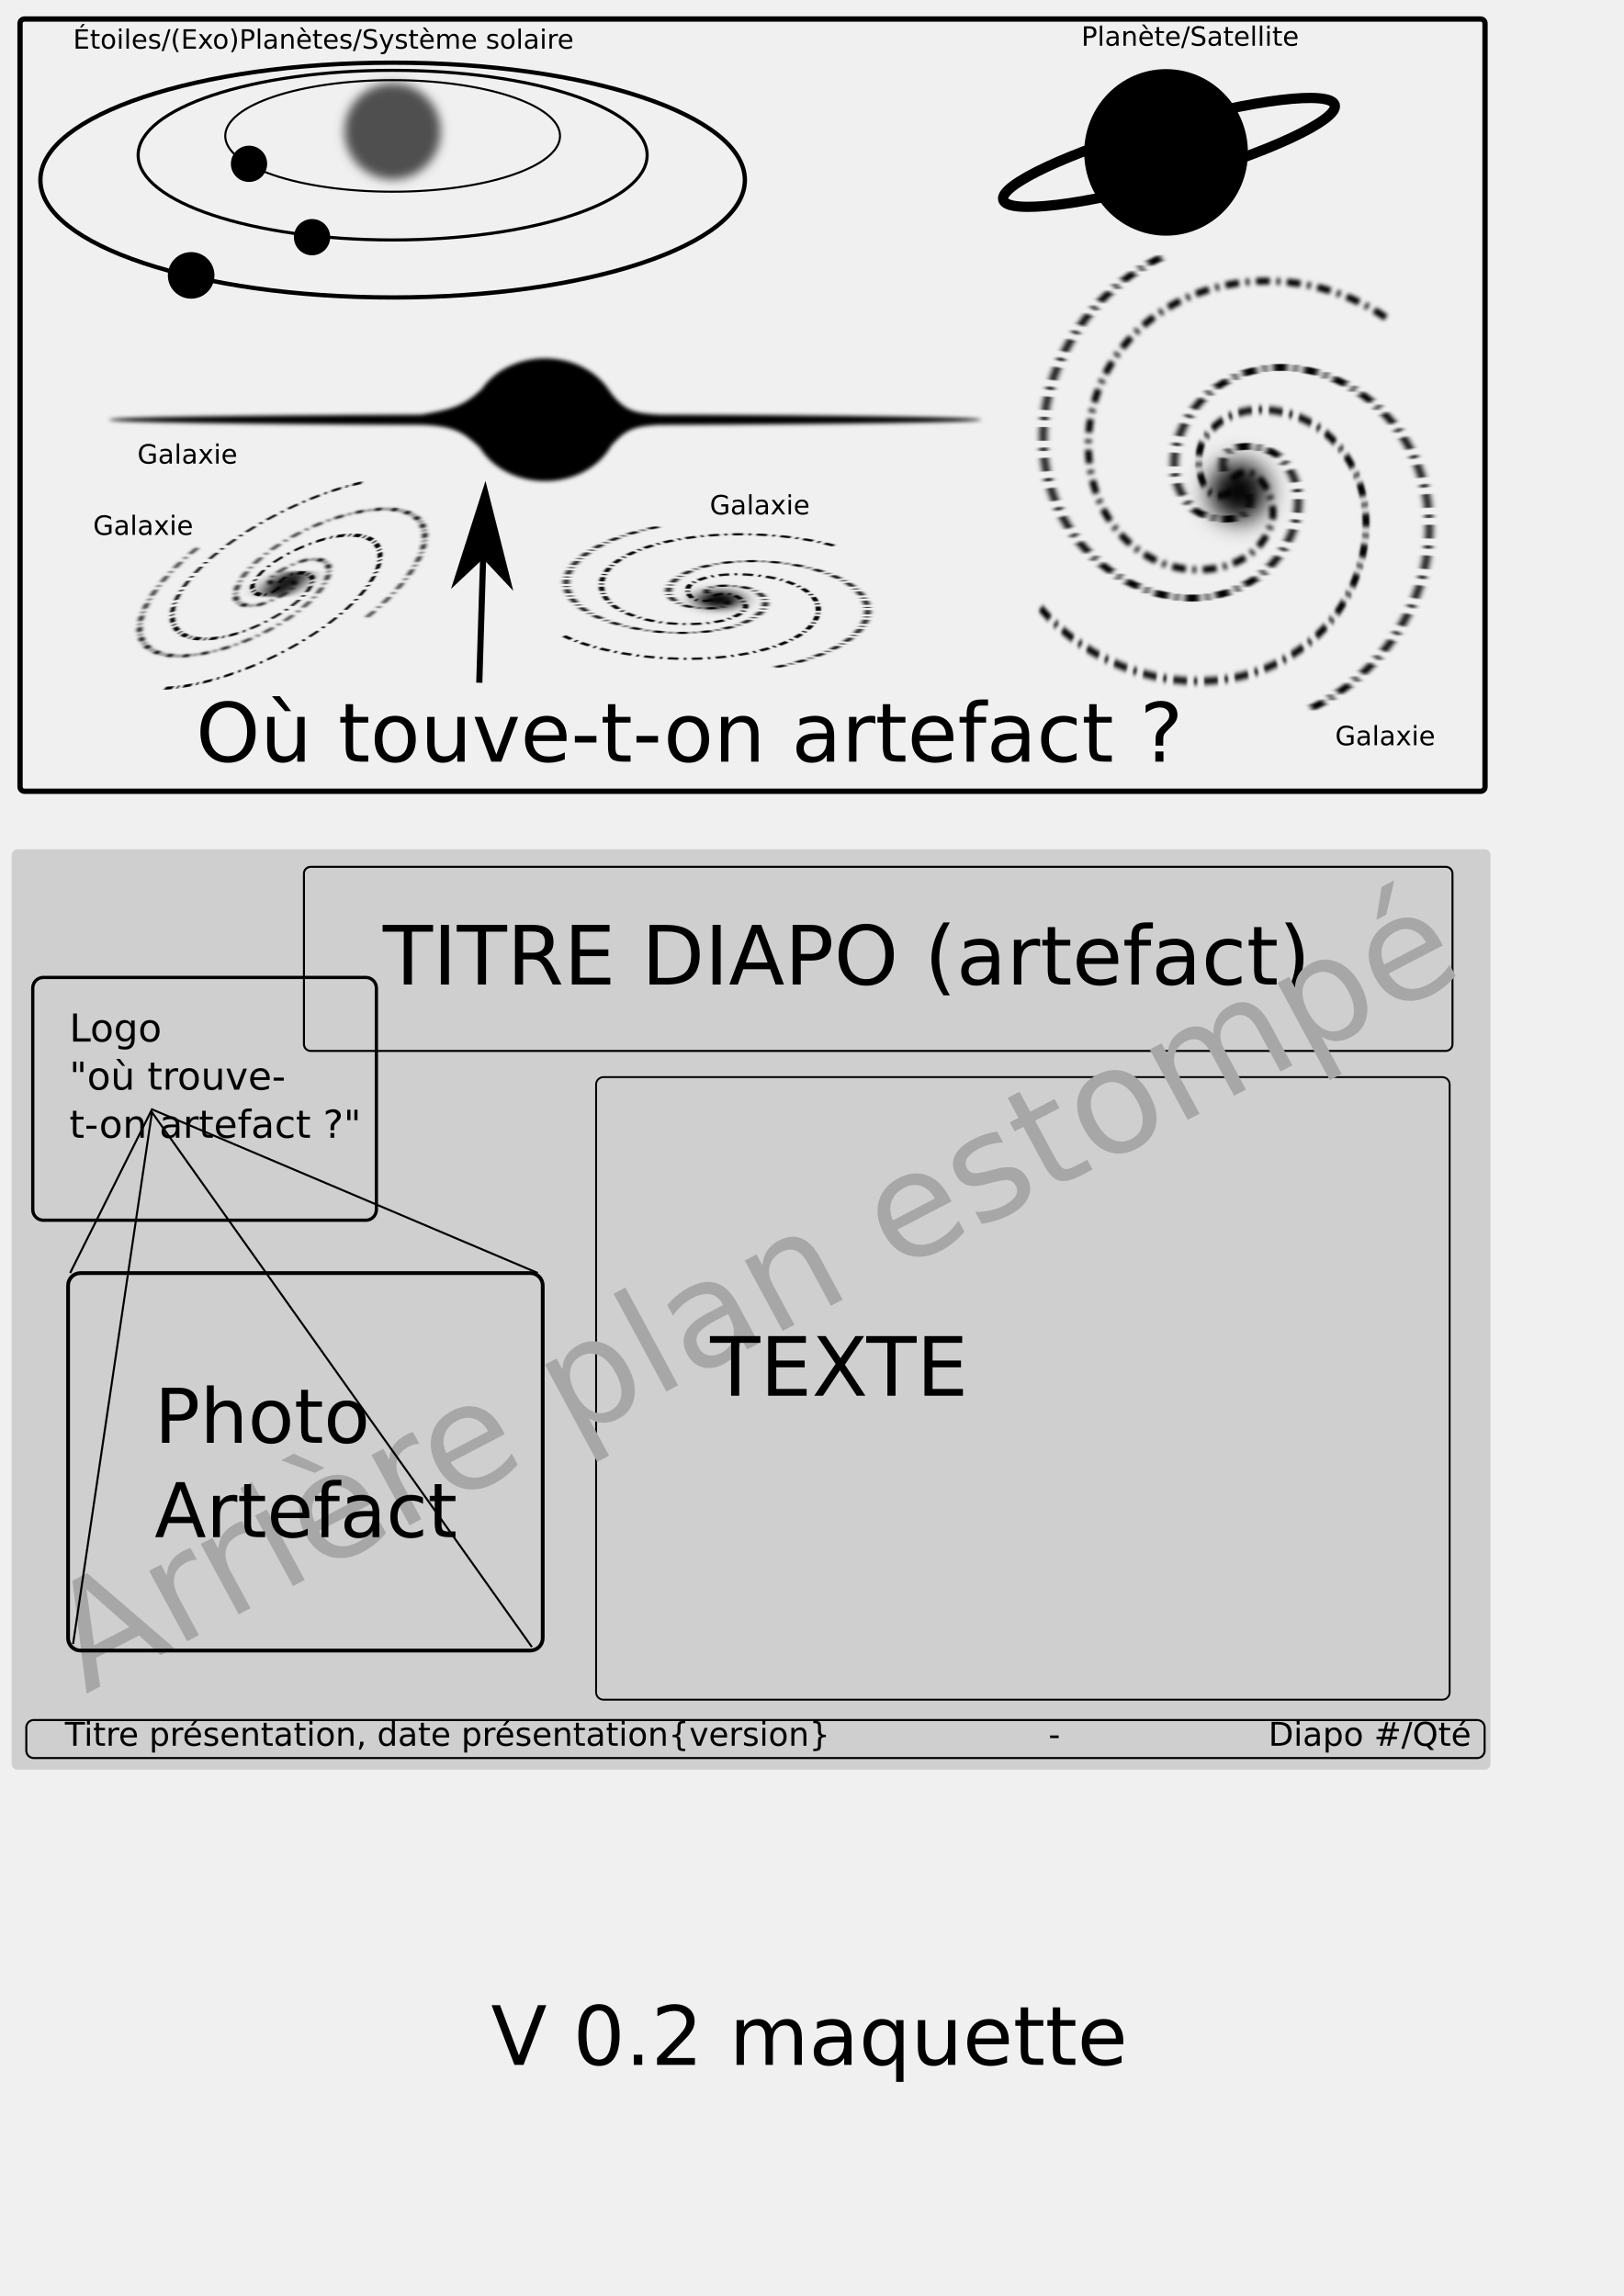
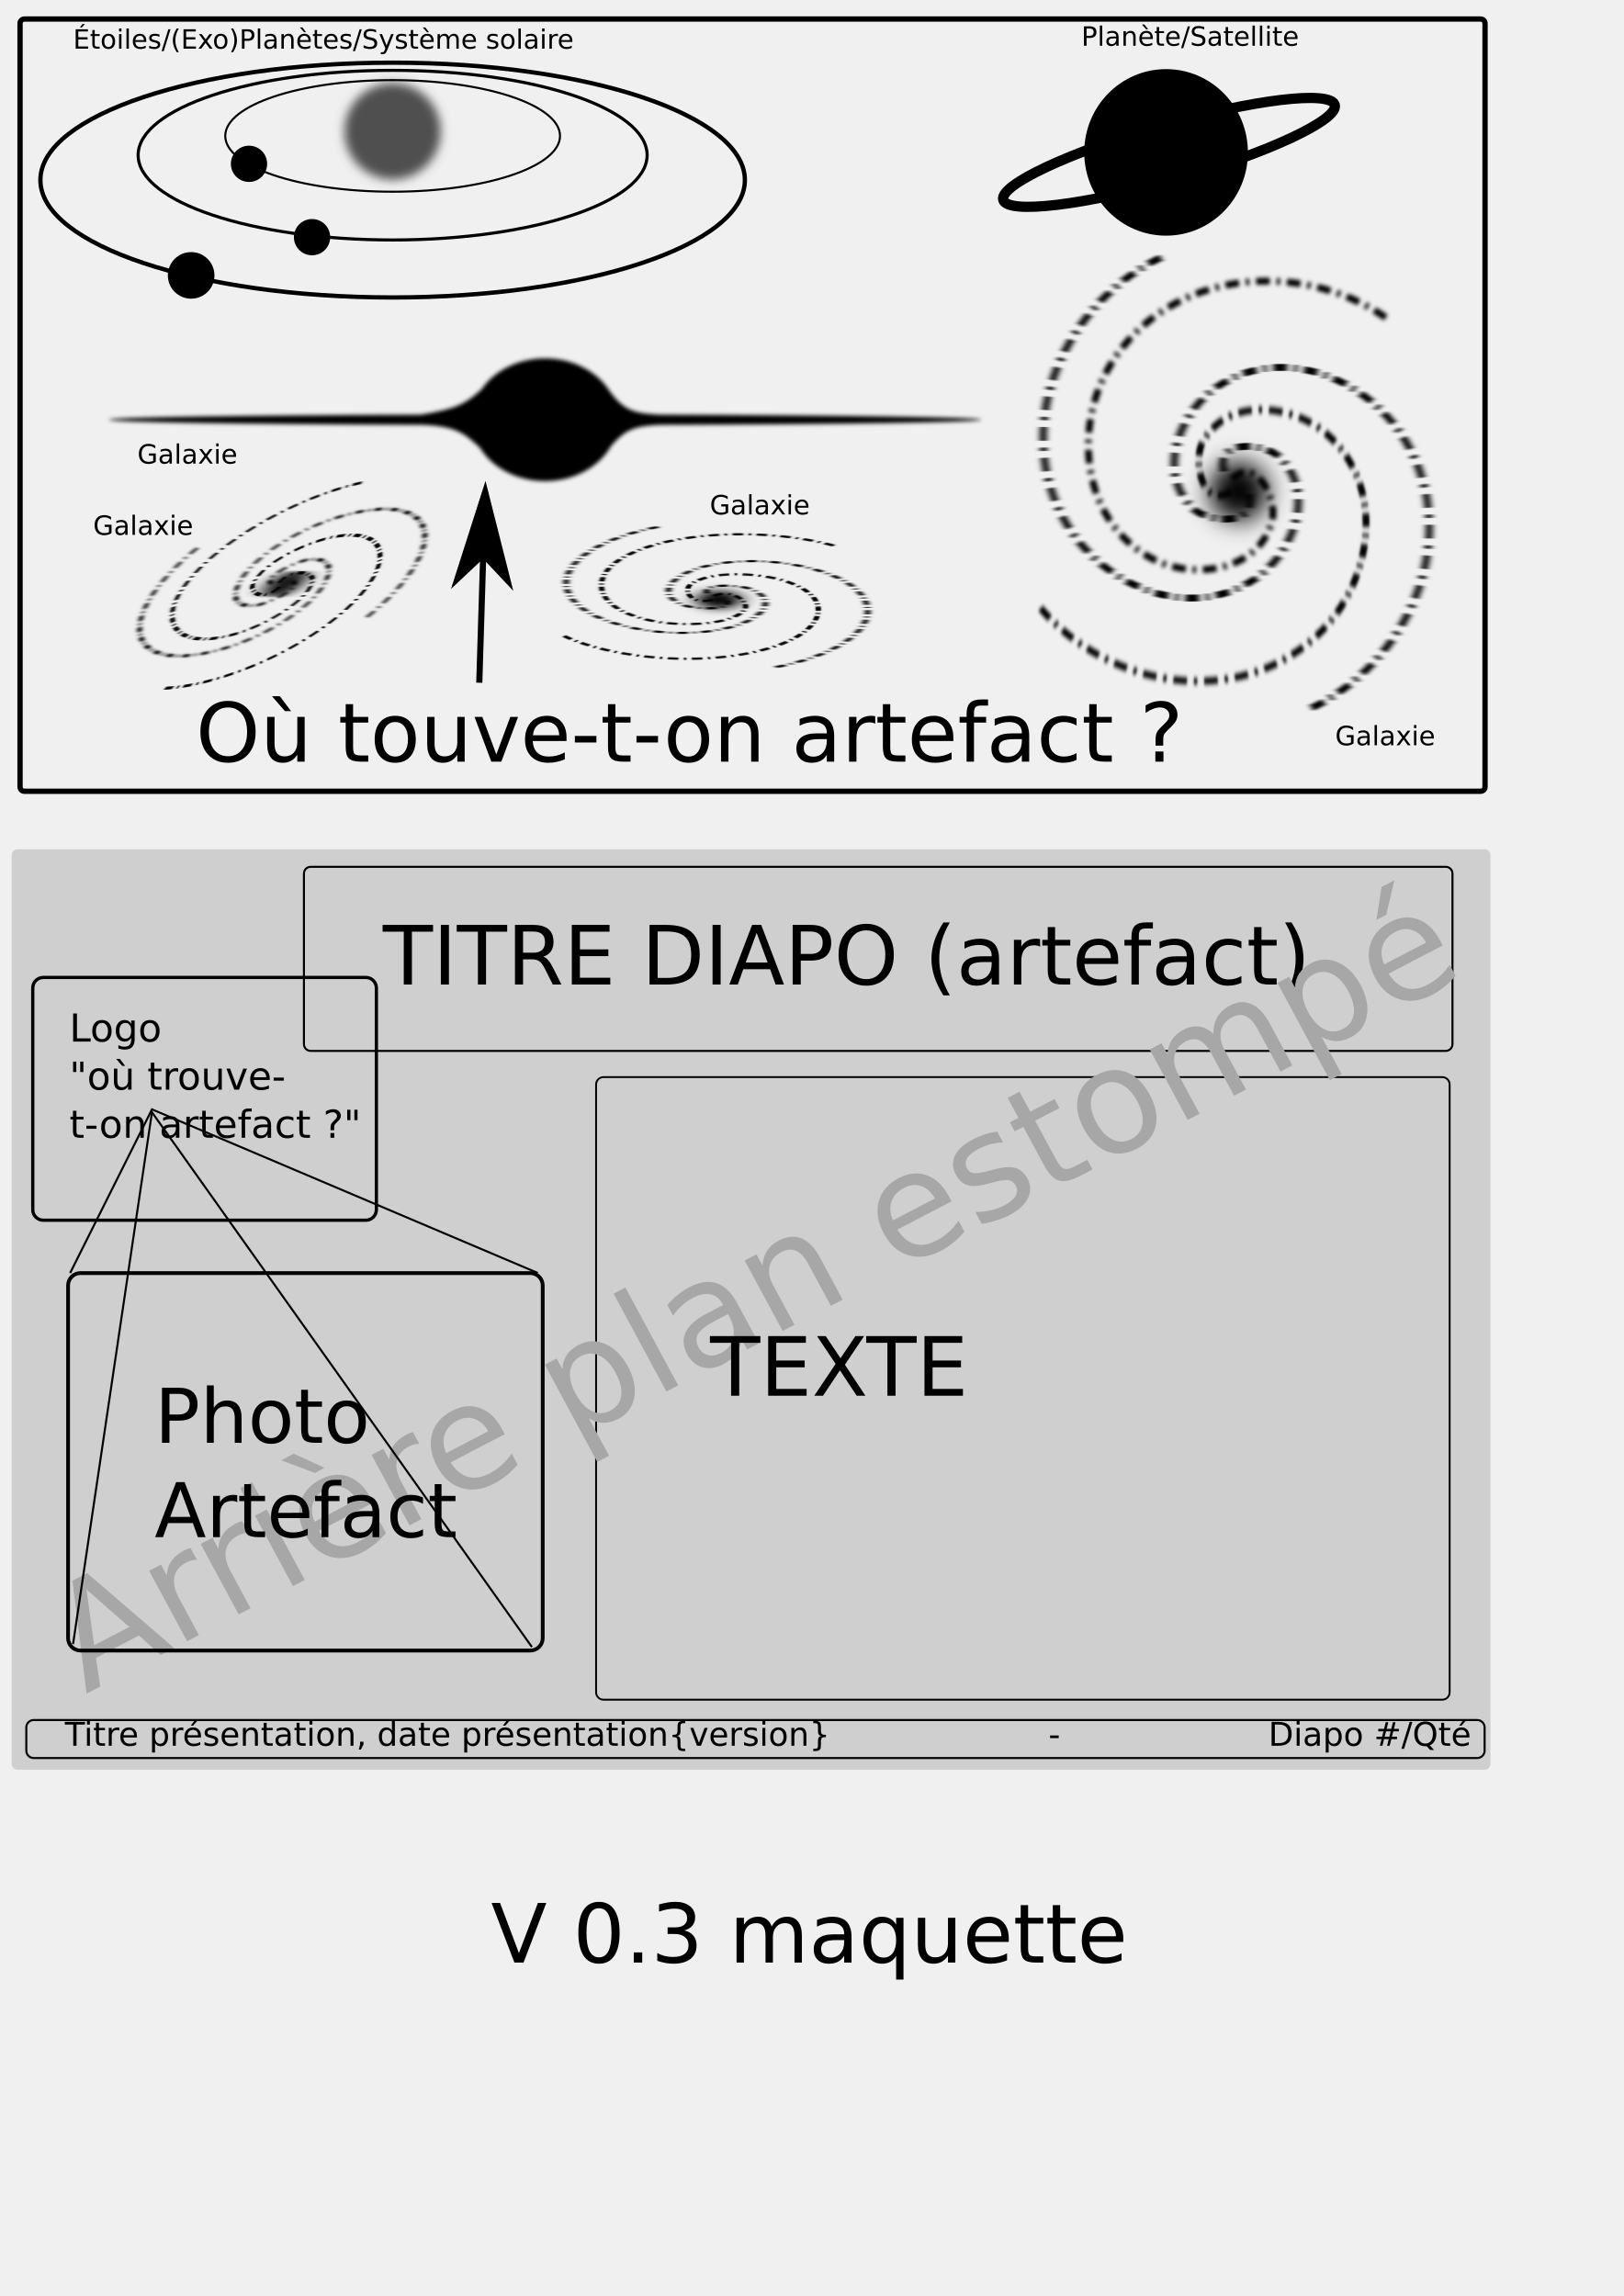
<svg xmlns="http://www.w3.org/2000/svg" width="210mm" height="297mm" id="svg2" version="1.1">
  <defs id="defs4">
    <marker orient="auto" refY="0.0" refX="0.0" id="Arrow1Lend" style="overflow:visible;">
      <path id="path3914" d="M 0.0,0.0 L 5.0,-5.0 L -12.5,0.0 L 5.0,5.0 L 0.0,0.0 z " style="fill-rule:evenodd;stroke:#000000;stroke-width:1.0pt;marker-start:none;" transform="scale(0.8) rotate(180) translate(12.5,0)" />
    </marker>
    <linearGradient id="linearGradient3781">
      <stop style="stop-color:#000000;stop-opacity:1;" offset="0" id="stop3783" />
      <stop style="stop-color:#000000;stop-opacity:0;" offset="1" id="stop3785" />
    </linearGradient>
    <filter id="filter3697" x="-0.117" width="1.235" y="-0.117" height="1.235">
      <feGaussianBlur stdDeviation="0.769" id="feGaussianBlur3699" />
    </filter>
    <filter id="filter4378">
      <feGaussianBlur stdDeviation="0.906" id="feGaussianBlur4380" />
    </filter>
    <filter color-interpolation-filters="sRGB" id="filter4630-6" x="-0.503" width="2.007" y="-0.503" height="2.007">
      <feGaussianBlur stdDeviation="7.193" id="feGaussianBlur4632-2" />
    </filter>
    <filter color-interpolation-filters="sRGB" id="filter4550-7">
      <feGaussianBlur stdDeviation="1.226" id="feGaussianBlur4552-2" />
    </filter>
    <filter color-interpolation-filters="sRGB" id="filter4554-2">
      <feGaussianBlur stdDeviation="1.226" id="feGaussianBlur4556-1" />
    </filter>
    <filter color-interpolation-filters="sRGB" id="filter4558-4">
      <feGaussianBlur stdDeviation="1.226" id="feGaussianBlur4560-8" />
    </filter>
    <filter color-interpolation-filters="sRGB" id="filter4562-5">
      <feGaussianBlur stdDeviation="1.226" id="feGaussianBlur4564-3" />
    </filter>
    <filter color-interpolation-filters="sRGB" id="filter4562-5-4">
      <feGaussianBlur stdDeviation="1.226" id="feGaussianBlur4564-3-1" />
    </filter>
    <filter color-interpolation-filters="sRGB" id="filter4558-4-4">
      <feGaussianBlur stdDeviation="1.226" id="feGaussianBlur4560-8-9" />
    </filter>
    <filter color-interpolation-filters="sRGB" id="filter4554-2-6">
      <feGaussianBlur stdDeviation="1.226" id="feGaussianBlur4556-1-6" />
    </filter>
    <filter color-interpolation-filters="sRGB" id="filter4550-7-5">
      <feGaussianBlur stdDeviation="1.226" id="feGaussianBlur4552-2-9" />
    </filter>
    <filter color-interpolation-filters="sRGB" id="filter4630-6-7" x="-0.503" width="2.007" y="-0.503" height="2.007">
      <feGaussianBlur stdDeviation="7.193" id="feGaussianBlur4632-2-9" />
    </filter>
    <filter color-interpolation-filters="sRGB" id="filter4562-5-4-5">
      <feGaussianBlur stdDeviation="1.226" id="feGaussianBlur4564-3-1-5" />
    </filter>
    <filter color-interpolation-filters="sRGB" id="filter4558-4-4-3">
      <feGaussianBlur stdDeviation="1.226" id="feGaussianBlur4560-8-9-9" />
    </filter>
    <filter color-interpolation-filters="sRGB" id="filter4554-2-6-5">
      <feGaussianBlur stdDeviation="1.226" id="feGaussianBlur4556-1-6-4" />
    </filter>
    <filter color-interpolation-filters="sRGB" id="filter4550-7-5-4">
      <feGaussianBlur stdDeviation="1.226" id="feGaussianBlur4552-2-9-1" />
    </filter>
    <filter color-interpolation-filters="sRGB" id="filter4630-6-7-2" x="-0.503" width="2.007" y="-0.503" height="2.007">
      <feGaussianBlur stdDeviation="7.193" id="feGaussianBlur4632-2-9-1" />
    </filter>
+     <filter color-interpolation-filters="sRGB" id="filter3697-5" x="-0.117" width="1.235" y="-0.117" height="1.235">
+       <feGaussianBlur stdDeviation="0.769" id="feGaussianBlur3699-0" />
+     </filter>
+     <filter color-interpolation-filters="sRGB" id="filter4562-5-4-5-5">
+       <feGaussianBlur stdDeviation="1.226" id="feGaussianBlur4564-3-1-5-1" />
+     </filter>
+     <filter color-interpolation-filters="sRGB" id="filter4558-4-4-3-2">
+       <feGaussianBlur stdDeviation="1.226" id="feGaussianBlur4560-8-9-9-6" />
+     </filter>
+     <filter color-interpolation-filters="sRGB" id="filter4554-2-6-5-0">
+       <feGaussianBlur stdDeviation="1.226" id="feGaussianBlur4556-1-6-4-0" />
+     </filter>
+     <filter color-interpolation-filters="sRGB" id="filter4550-7-5-4-9">
+       <feGaussianBlur stdDeviation="1.226" id="feGaussianBlur4552-2-9-1-3" />
+     </filter>
+     <filter color-interpolation-filters="sRGB" id="filter4630-6-7-2-2" x="-0.503" width="2.007" y="-0.503" height="2.007">
+       <feGaussianBlur stdDeviation="7.193" id="feGaussianBlur4632-2-9-1-8" />
+     </filter>
  </defs>
  <g id="layer1">
+     <rect style="fill:#241f1c;fill-opacity:1;fill-rule:evenodd;stroke:#ffffff;stroke-width:11.318;stroke-linejoin:round;stroke-miterlimit:4;stroke-opacity:1;stroke-dasharray:none;stroke-dashoffset:0" id="rect4753-2" width="438.682" height="264.397" x="-530.198" y="654.735" ry="1.581" />
    <rect style="fill:#cfcfcf;fill-opacity:1;fill-rule:nonzero;stroke:none" id="rect3826" width="722.857" height="450" x="5.714" y="415.219" ry="2.857" />
    <g id="g3722" transform="translate(16.16244,-78.7919)">
      <path transform="matrix(2.992755,0,0,2.992755,-266.7337,-238.1443)" d="m 155.714,127.362 c 0,4.339 -3.518,7.857 -7.857,7.857 -4.339,0 -7.857,-3.518 -7.857,-7.857 0,-4.339 3.518,-7.857 7.857,-7.857 4.339,0 7.857,3.518 7.857,7.857 z" id="path2816" style="fill:#505050;fill-opacity:1;stroke:none;filter:url(#filter3697)" />
      <path transform="matrix(1.128565,0,0,1.128565,-61.30544,15.14576)" d="m 155.714,127.362 c 0,4.339 -3.518,7.857 -7.857,7.857 -4.339,0 -7.857,-3.518 -7.857,-7.857 0,-4.339 3.518,-7.857 7.857,-7.857 4.339,0 7.857,3.518 7.857,7.857 z" id="path2816-7" style="fill:#000000;fill-opacity:1;stroke:none" />
      <path transform="matrix(1.128565,0,0,1.128565,-30.49579,51.00619)" d="m 155.714,127.362 c 0,4.339 -3.518,7.857 -7.857,7.857 -4.339,0 -7.857,-3.518 -7.857,-7.857 0,-4.339 3.518,-7.857 7.857,-7.857 4.339,0 7.857,3.518 7.857,7.857 z" id="path2816-7-9" style="fill:#000000;fill-opacity:1;stroke:none" />
      <path transform="matrix(1.449977,0,0,1.449977,-137.1128,28.75825)" d="m 155.714,127.362 c 0,4.339 -3.518,7.857 -7.857,7.857 -4.339,0 -7.857,-3.518 -7.857,-7.857 0,-4.339 3.518,-7.857 7.857,-7.857 4.339,0 7.857,3.518 7.857,7.857 z" id="path2816-7-8" style="fill:#000000;fill-opacity:1;stroke:none" />
      <path transform="translate(10.10153,0)" d="m 247.487,145.245 c 0,15.063 -36.633,27.274 -81.822,27.274 -45.189,0 -81.822,-12.211 -81.822,-27.274 0,-15.063 36.633,-27.274 81.822,-27.274 45.189,0 81.822,12.211 81.822,27.274 z" id="path3652" style="fill:none;stroke:#000000;stroke-opacity:1" />
      <path d="m 247.487,145.245 c 0,15.063 -36.633,27.274 -81.822,27.274 -45.189,0 -81.822,-12.211 -81.822,-27.274 0,-15.063 36.633,-27.274 81.822,-27.274 45.189,0 81.822,12.211 81.822,27.274 z" id="path3652-7" style="fill:none;stroke:#000000;stroke-opacity:1" transform="matrix(1.5204,0,0,1.5204,-76.11055,-66.18271)" />
      <path d="m 247.487,145.245 c 0,15.063 -36.633,27.274 -81.822,27.274 -45.189,0 -81.822,-12.211 -81.822,-27.274 0,-15.063 36.633,-27.274 81.822,-27.274 45.189,0 81.822,12.211 81.822,27.274 z" id="path3652-1" style="fill:none;stroke:#000000;stroke-opacity:1" transform="matrix(2.104363,0,0,2.104363,-172.8527,-138.822)" />
    </g>
    <g id="Planete" transform="translate(390,-218.5714)">
      <path d="m 220,293.076 c 0,22.486 -17.909,40.714 -40,40.714 -22.091,0 -40,-18.228 -40,-40.714 0,-22.486 17.909,-40.714 40,-40.714 22.091,0 40,18.228 40,40.714 z" id="path3731" style="fill:#000000;fill-opacity:1;stroke:none" />
      <path transform="matrix(0.9613719,-0.2752528,0.2752528,0.9613719,-73.66187,61.25971)" d="m 265.714,293.076 c 0,7.495 -37.736,13.571 -84.286,13.571 -46.55,0 -84.286,-6.076 -84.286,-13.571 0,-7.495 37.736,-13.571 84.286,-13.571 46.55,0 84.286,6.076 84.286,13.571 z" id="path3733" style="fill:none;stroke:#000000;stroke-width:5;stroke-linecap:round;stroke-linejoin:round;stroke-miterlimit:4;stroke-opacity:1;stroke-dasharray:none" />
    </g>
    <path style="fill:#000000;fill-opacity:1;fill-rule:nonzero;stroke:none;filter:url(#filter4378)" d="m 266.442,175.214 c -13.324,0 -24.955,6.134 -31.094,15.219 -8.354,7.552 -13.131,9.55 -29.594,12.312 -88.034,0.32 -152.625,1.294 -152.625,2.469 0,1.177 64.832,2.151 153.125,2.469 16.637,0.651 20.676,4.11 28.406,11.25 5.929,9.67 17.94,16.281 31.781,16.281 14.263,0 26.558,-7.033 32.281,-17.188 7.404,-8.491 11.931,-9.63 23.281,-10.312 90.676,-0.299 157.719,-1.303 157.719,-2.5 0,-1.195 -66.787,-2.168 -157.188,-2.469 -12.163,-0.655 -17.316,-1.697 -24.438,-11.375 -5.959,-9.592 -17.884,-16.156 -31.656,-16.156 z" id="path3759" />
    <g id="g3856" transform="matrix(1.568032,0,0,1.568032,-13.12229,-309.855)">
      <text id="text3832" y="522.362" x="30" style="font-size:40px;font-style:normal;font-weight:normal;fill:#000000;fill-opacity:1;stroke:none;font-family:Bitstream Vera Sans" xml:space="preserve">
        <tspan style="font-size:12px" id="tspan3840" y="522.362" x="30">Logo </tspan>
        <tspan style="font-size:12px" id="tspan3848" y="537.362" x="30">"où trouve-</tspan>
        <tspan style="font-size:12px" id="tspan3850" y="552.362" x="30">t-on artefact ?"</tspan>
      </text>
      <rect ry="3.291" y="502.372" x="18.581" height="75.694" width="107.123" id="rect3852" style="fill:none;stroke:#000000;stroke-width:1.02;stroke-opacity:1" />
    </g>
    <g id="g3885">
      <text id="text3828" y="481.349" x="187.143" style="font-size:40px;font-style:normal;font-weight:normal;fill:#000000;fill-opacity:1;stroke:none;font-family:Bitstream Vera Sans" xml:space="preserve">
        <tspan y="481.349" x="187.143" id="tspan3830">TITRE DIAPO (artefact)</tspan>
      </text>
      <rect ry="3.291" y="423.791" x="148.571" height="90" width="561.429" id="rect3854" style="fill:none;stroke:#000000;stroke-width:1;stroke-linecap:round;stroke-linejoin:round;stroke-miterlimit:4;stroke-opacity:1;stroke-dasharray:none;stroke-dashoffset:0" />
    </g>
    <rect style="fill:none;stroke:#000000;stroke-width:0.909;stroke-linecap:round;stroke-linejoin:round;stroke-miterlimit:4;stroke-opacity:1;stroke-dasharray:none;stroke-dashoffset:0" id="rect3890" width="417.234" height="304.376" x="291.383" y="526.603" ry="3.614" />
    <rect style="fill:none;stroke:#000000;stroke-width:1;stroke-linecap:round;stroke-linejoin:round;stroke-miterlimit:4;stroke-opacity:1;stroke-dasharray:none;stroke-dashoffset:0" id="rect3892" width="712.857" height="18.571" x="12.857" y="840.934" ry="3.613" />
    <text xml:space="preserve" style="font-size:40px;font-style:normal;font-weight:normal;fill:#000000;fill-opacity:1;stroke:none;font-family:Bitstream Vera Sans" x="31.714" y="853.505" id="text3898">
      <tspan id="tspan3900" x="31.714" y="853.505" style="font-size:16px">Titre présentation, date présentation{version}                     -                    Diapo #/Qté</tspan>
    </text>
    <text xml:space="preserve" style="font-size:40px;font-style:normal;font-weight:normal;fill:#000000;fill-opacity:1;stroke:none;font-family:Bitstream Vera Sans" x="95.714" y="372.362" id="text3902">
      <tspan id="tspan3904" x="95.714" y="372.362">Où touve-t-on artefact ?</tspan>
    </text>
    <path style="fill:none;stroke:#000000;stroke-width:3;stroke-linecap:butt;stroke-linejoin:miter;stroke-opacity:1;marker-end:url(#Arrow1Lend);stroke-miterlimit:4;stroke-dasharray:none" d="m 234.286,333.791 2.857,-92.857" id="path3906" />
    <rect style="fill:none;stroke:#000000;stroke-width:2.597;stroke-linecap:round;stroke-linejoin:round;stroke-miterlimit:4;stroke-opacity:1;stroke-dasharray:none;stroke-dashoffset:0" id="rect4356" width="716.118" height="377.546" x="9.798" y="9.303" ry="2.139" />
    <g id="g4698" transform="matrix(0.8373018,0,0,0.8373018,104.7788,-5.184375)">
      <path transform="translate(788.4968,-50.51391)" d="m -194.286,336.648 c 13.537,-14.182 25.796,11.251 23.571,22.5 -6.028,30.484 -44.76,36.262 -68.571,24.643 -42.593,-20.784 -48.838,-77.183 -25.714,-114.643 33.935,-54.973 110.042,-61.774 160.714,-26.786" id="path4382-3" style="fill:none;stroke:#000000;stroke-width:4;stroke-linecap:butt;stroke-linejoin:miter;stroke-miterlimit:4;stroke-opacity:1;stroke-dasharray:8, 4, 2, 4;stroke-dashoffset:0;filter:url(#filter4562-5)" />
      <path transform="matrix(-0.5,0.8660254,-0.8660254,-0.5,798.0362,631.2727)" d="m -194.286,336.648 c 13.537,-14.182 25.796,11.251 23.571,22.5 -6.028,30.484 -44.76,36.262 -68.571,24.643 -42.593,-20.784 -48.838,-77.183 -25.714,-114.643 33.935,-54.973 110.042,-61.774 160.714,-26.786" id="path4382-6-5" style="fill:none;stroke:#000000;stroke-width:4;stroke-linecap:butt;stroke-linejoin:miter;stroke-miterlimit:4;stroke-opacity:1;stroke-dasharray:8, 4, 2, 4;stroke-dashoffset:0;filter:url(#filter4558-4)" />
      <path transform="matrix(-0.9659258,-0.258819,0.258819,-0.9659258,318.6609,568.1604)" d="m -194.286,336.648 c 13.537,-14.182 25.796,11.251 23.571,22.5 -6.028,30.484 -44.76,36.262 -68.571,24.643 -42.593,-20.784 -48.838,-77.183 -25.714,-114.643 33.935,-54.973 110.042,-61.774 160.714,-26.786" id="path4382-4-4" style="fill:none;stroke:#000000;stroke-width:4;stroke-linecap:butt;stroke-linejoin:miter;stroke-miterlimit:4;stroke-opacity:1;stroke-dasharray:8, 4, 2, 4;stroke-dashoffset:0;filter:url(#filter4554-2)" />
      <path transform="matrix(0.5,-0.8660254,0.8660254,0.5,395.1423,-55.11975)" d="m -194.286,336.648 c 13.537,-14.182 25.796,11.251 23.571,22.5 -6.028,30.484 -44.76,36.262 -68.571,24.643 -42.593,-20.784 -48.838,-77.183 -25.714,-114.643 33.935,-54.973 110.042,-61.774 160.714,-26.786" id="path4382-5-8" style="fill:none;stroke:#000000;stroke-width:4;stroke-linecap:butt;stroke-linejoin:miter;stroke-miterlimit:4;stroke-opacity:1;stroke-dasharray:8, 4, 2, 4;stroke-dashoffset:0;filter:url(#filter4550-7)" />
      <path transform="translate(833.7321,-80.71427)" d="m -218.571,373.791 c 0,9.468 -7.675,17.143 -17.143,17.143 -9.468,0 -17.143,-7.675 -17.143,-17.143 0,-9.468 7.675,-17.143 17.143,-17.143 9.468,0 17.143,7.675 17.143,17.143 z" id="path4468-1" style="fill:#000000;fill-opacity:1;stroke:none;filter:url(#filter4630-6)" />
    </g>
    <text xml:space="preserve" style="font-size:40px;font-style:normal;font-weight:normal;fill:#000000;fill-opacity:1;stroke:none;font-family:Bitstream Vera Sans" x="67.143" y="226.648" id="text4705">
      <tspan id="tspan4707" x="67.143" y="226.648" style="font-size:13">Galaxie</tspan>
    </text>
    <text xml:space="preserve" style="font-size:40px;font-style:normal;font-weight:normal;fill:#000000;fill-opacity:1;stroke:none;font-family:Bitstream Vera Sans" x="652.66" y="364.351" id="text4705-2">
      <tspan id="tspan4707-6" x="652.66" y="364.351" style="font-size:13px">Galaxie</tspan>
    </text>
    <g id="g4698-5" transform="matrix(0.654096,0,0,0.2605472,-39.76486,216.8248)">
      <path transform="translate(788.4968,-50.51391)" d="m -194.286,336.648 c 13.537,-14.182 25.796,11.251 23.571,22.5 -6.028,30.484 -44.76,36.262 -68.571,24.643 -42.593,-20.784 -48.838,-77.183 -25.714,-114.643 33.935,-54.973 110.042,-61.774 160.714,-26.786" id="path4382-3-7" style="fill:none;stroke:#000000;stroke-width:4;stroke-linecap:butt;stroke-linejoin:miter;stroke-miterlimit:4;stroke-opacity:1;stroke-dasharray:8, 4, 2, 4;stroke-dashoffset:0;filter:url(#filter4562-5-4)" />
      <path transform="matrix(-0.5,0.8660254,-0.8660254,-0.5,798.0362,631.2727)" d="m -194.286,336.648 c 13.537,-14.182 25.796,11.251 23.571,22.5 -6.028,30.484 -44.76,36.262 -68.571,24.643 -42.593,-20.784 -48.838,-77.183 -25.714,-114.643 33.935,-54.973 110.042,-61.774 160.714,-26.786" id="path4382-6-5-8" style="fill:none;stroke:#000000;stroke-width:4;stroke-linecap:butt;stroke-linejoin:miter;stroke-miterlimit:4;stroke-opacity:1;stroke-dasharray:8, 4, 2, 4;stroke-dashoffset:0;filter:url(#filter4558-4-4)" />
      <path transform="matrix(-0.9659258,-0.258819,0.258819,-0.9659258,318.6609,568.1604)" d="m -194.286,336.648 c 13.537,-14.182 25.796,11.251 23.571,22.5 -6.028,30.484 -44.76,36.262 -68.571,24.643 -42.593,-20.784 -48.838,-77.183 -25.714,-114.643 33.935,-54.973 110.042,-61.774 160.714,-26.786" id="path4382-4-4-3" style="fill:none;stroke:#000000;stroke-width:4;stroke-linecap:butt;stroke-linejoin:miter;stroke-miterlimit:4;stroke-opacity:1;stroke-dasharray:8, 4, 2, 4;stroke-dashoffset:0;filter:url(#filter4554-2-6)" />
      <path transform="matrix(0.5,-0.8660254,0.8660254,0.5,395.1423,-55.11975)" d="m -194.286,336.648 c 13.537,-14.182 25.796,11.251 23.571,22.5 -6.028,30.484 -44.76,36.262 -68.571,24.643 -42.593,-20.784 -48.838,-77.183 -25.714,-114.643 33.935,-54.973 110.042,-61.774 160.714,-26.786" id="path4382-5-8-6" style="fill:none;stroke:#000000;stroke-width:4;stroke-linecap:butt;stroke-linejoin:miter;stroke-miterlimit:4;stroke-opacity:1;stroke-dasharray:8, 4, 2, 4;stroke-dashoffset:0;filter:url(#filter4550-7-5)" />
      <path transform="translate(833.7321,-80.71427)" d="m -218.571,373.791 c 0,9.468 -7.675,17.143 -17.143,17.143 -9.468,0 -17.143,-7.675 -17.143,-17.143 0,-9.468 7.675,-17.143 17.143,-17.143 9.468,0 17.143,7.675 17.143,17.143 z" id="path4468-1-2" style="fill:#000000;fill-opacity:1;stroke:none;filter:url(#filter4630-6-7)" />
    </g>
    <text xml:space="preserve" style="font-size:40px;font-style:normal;font-weight:normal;fill:#000000;fill-opacity:1;stroke:none;font-family:Bitstream Vera Sans" x="346.946" y="251.494" id="text4705-2-8">
      <tspan id="tspan4707-6-6" x="346.946" y="251.494" style="font-size:13px">Galaxie</tspan>
    </text>
    <text xml:space="preserve" style="font-size:40px;font-style:normal;font-weight:normal;fill:#000000;fill-opacity:1;stroke:none;font-family:Bitstream Vera Sans" x="35.714" y="23.791" id="text4851">
      <tspan id="tspan4853" x="35.714" y="23.791" style="font-size:13px">Étoiles/(Exo)Planètes/Système solaire</tspan>
    </text>
    <text xml:space="preserve" style="font-size:40px;font-style:normal;font-weight:normal;fill:#000000;fill-opacity:1;stroke:none;font-family:Bitstream Vera Sans" x="528.571" y="22.362" id="text4855">
      <tspan id="tspan4857" x="528.571" y="22.362" style="font-size:13">Planète/Satellite</tspan>
    </text>
    <text xml:space="preserve" style="font-size:40px;font-style:normal;font-weight:normal;fill:#000000;fill-opacity:1;stroke:none;font-family:Bitstream Vera Sans" x="240" y="959.505" id="text4863">
-       <tspan x="240" y="1009.505" id="tspan4873">V 0.2 maquette</tspan>
+       <tspan x="240" y="959.505" id="tspan4873">V 0.3 maquette</tspan>
    </text>
    <path style="fill:none;stroke:#000000;stroke-width:1px;stroke-linecap:butt;stroke-linejoin:miter;stroke-opacity:1" d="m 34.286,622.362 40,-80 188.571,80" id="path4869" />
    <text xml:space="preserve" style="font-size:51.334px;font-style:normal;font-weight:normal;fill:#000000;fill-opacity:1;stroke:none;font-family:Bitstream Vera Sans" x="-354.707" y="757.55" id="text4859" transform="matrix(0.8911556,-0.464405,0.4724865,0.8759131,0,0)">
      <tspan id="tspan4861" x="-354.707" y="757.55" style="font-size:71.868px;fill:#a7a7a7;fill-opacity:1">Arrière plan estompé</tspan>
    </text>
    <path style="fill:none;stroke:#000000;stroke-width:1px;stroke-linecap:butt;stroke-linejoin:miter;stroke-opacity:1" d="m 35.714,803.791 38.571,-260 L 260,805.219" id="path4871" />
    <g id="g3871" transform="matrix(1.845547,0,0,1.845547,6.914962,-157.083)">
      <rect ry="3.291" y="422.362" x="14.286" height="100" width="125.714" id="rect3863" style="fill:none;stroke:#000000;stroke-width:1;stroke-linecap:round;stroke-linejoin:round;stroke-miterlimit:4;stroke-opacity:1;stroke-dasharray:none;stroke-dashoffset:0" />
      <text id="text3865" y="467.318" x="37.192" style="font-size:40px;font-style:normal;font-weight:normal;fill:#000000;fill-opacity:1;stroke:none;font-family:Bitstream Vera Sans" xml:space="preserve">
        <tspan style="font-size:20px" y="467.318" x="37.192" id="tspan3867">Photo</tspan>
        <tspan style="font-size:20px" id="tspan3869" y="492.318" x="37.192">Artefact</tspan>
      </text>
    </g>
    <text xml:space="preserve" style="font-size:40px;font-style:normal;font-weight:normal;fill:#000000;fill-opacity:1;stroke:none;font-family:Bitstream Vera Sans" x="347.143" y="682.362" id="text3894">
      <tspan id="tspan3896" x="347.143" y="682.362">TEXTE</tspan>
    </text>
    <g id="g4698-5-0" transform="matrix(0.5788632,-0.3045637,0.1213174,0.2305796,-242.3328,400.0646)">
      <path transform="translate(788.4968,-50.51391)" d="m -194.286,336.648 c 13.537,-14.182 25.796,11.251 23.571,22.5 -6.028,30.484 -44.76,36.262 -68.571,24.643 -42.593,-20.784 -48.838,-77.183 -25.714,-114.643 33.935,-54.973 110.042,-61.774 160.714,-26.786" id="path4382-3-7-5" style="fill:none;stroke:#000000;stroke-width:4;stroke-linecap:butt;stroke-linejoin:miter;stroke-miterlimit:4;stroke-opacity:1;stroke-dasharray:8, 4, 2, 4;stroke-dashoffset:0;filter:url(#filter4562-5-4-5)" />
      <path transform="matrix(-0.5,0.8660254,-0.8660254,-0.5,798.0362,631.2727)" d="m -194.286,336.648 c 13.537,-14.182 25.796,11.251 23.571,22.5 -6.028,30.484 -44.76,36.262 -68.571,24.643 -42.593,-20.784 -48.838,-77.183 -25.714,-114.643 33.935,-54.973 110.042,-61.774 160.714,-26.786" id="path4382-6-5-8-2" style="fill:none;stroke:#000000;stroke-width:4;stroke-linecap:butt;stroke-linejoin:miter;stroke-miterlimit:4;stroke-opacity:1;stroke-dasharray:8, 4, 2, 4;stroke-dashoffset:0;filter:url(#filter4558-4-4-3)" />
      <path transform="matrix(-0.9659258,-0.258819,0.258819,-0.9659258,318.6609,568.1604)" d="m -194.286,336.648 c 13.537,-14.182 25.796,11.251 23.571,22.5 -6.028,30.484 -44.76,36.262 -68.571,24.643 -42.593,-20.784 -48.838,-77.183 -25.714,-114.643 33.935,-54.973 110.042,-61.774 160.714,-26.786" id="path4382-4-4-3-2" style="fill:none;stroke:#000000;stroke-width:4;stroke-linecap:butt;stroke-linejoin:miter;stroke-miterlimit:4;stroke-opacity:1;stroke-dasharray:8, 4, 2, 4;stroke-dashoffset:0;filter:url(#filter4554-2-6-5)" />
      <path transform="matrix(0.5,-0.8660254,0.8660254,0.5,395.1423,-55.11975)" d="m -194.286,336.648 c 13.537,-14.182 25.796,11.251 23.571,22.5 -6.028,30.484 -44.76,36.262 -68.571,24.643 -42.593,-20.784 -48.838,-77.183 -25.714,-114.643 33.935,-54.973 110.042,-61.774 160.714,-26.786" id="path4382-5-8-6-3" style="fill:none;stroke:#000000;stroke-width:4;stroke-linecap:butt;stroke-linejoin:miter;stroke-miterlimit:4;stroke-opacity:1;stroke-dasharray:8, 4, 2, 4;stroke-dashoffset:0;filter:url(#filter4550-7-5-4)" />
      <path transform="translate(833.7321,-80.71427)" d="m -218.571,373.791 c 0,9.468 -7.675,17.143 -17.143,17.143 -9.468,0 -17.143,-7.675 -17.143,-17.143 0,-9.468 7.675,-17.143 17.143,-17.143 9.468,0 17.143,7.675 17.143,17.143 z" id="path4468-1-2-7" style="fill:#000000;fill-opacity:1;stroke:none;filter:url(#filter4630-6-7-2)" />
    </g>
    <text xml:space="preserve" style="font-size:40px;font-style:normal;font-weight:normal;fill:#000000;fill-opacity:1;stroke:none;font-family:Bitstream Vera Sans" x="45.517" y="261.494" id="text4705-2-8-6">
      <tspan id="tspan4707-6-6-3" x="45.517" y="261.494" style="font-size:13px">Galaxie</tspan>
    </text>
+     <rect style="fill:#241f1c;fill-opacity:1;fill-rule:evenodd;stroke:#ffffff;stroke-width:11.318;stroke-linejoin:round;stroke-miterlimit:4;stroke-opacity:1;stroke-dasharray:none;stroke-dashoffset:0" id="rect4753" width="438.682" height="264.397" x="-528.627" y="343.735" ry="1.581" />
+     <g id="g4744">
+       <path transform="matrix(2.992755,0,0,2.992755,-763.9289,84.5342)" d="m 155.714,127.362 a 7.857,7.857 0 1 1 -15.714,0 7.857,7.857 0 1 1 15.714,0 z" id="path2816-3" style="fill:#e2e2e2;fill-opacity:1;stroke:none;filter:url(#filter3697-5)" />
+       <path transform="matrix(1.128565,0,0,1.128565,-558.5006,337.8243)" d="m 155.714,127.362 a 7.857,7.857 0 1 1 -15.714,0 7.857,7.857 0 1 1 15.714,0 z" id="path2816-7-82" style="fill:#ffffff;fill-opacity:1;stroke:none" />
+       <path transform="matrix(1.128565,0,0,1.128565,-527.6909,373.6847)" d="m 155.714,127.362 a 7.857,7.857 0 1 1 -15.714,0 7.857,7.857 0 1 1 15.714,0 z" id="path2816-7-9-0" style="fill:#ffffff;fill-opacity:1;stroke:none" />
+       <path transform="matrix(1.449977,0,0,1.449977,-634.3079,351.4368)" d="m 155.714,127.362 a 7.857,7.857 0 1 1 -15.714,0 7.857,7.857 0 1 1 15.714,0 z" id="path2816-7-8-6" style="fill:#ffffff;fill-opacity:1;stroke:none" />
+       <path transform="translate(-487.0936,322.6785)" d="m 247.487,145.245 a 81.822,27.274 0 1 1 -163.645,0 81.822,27.274 0 1 1 163.645,0 z" id="path3652-15" style="fill:none;stroke:#ffffff;stroke-opacity:1" />
+       <path d="m 247.487,145.245 a 81.822,27.274 0 1 1 -163.645,0 81.822,27.274 0 1 1 163.645,0 z" id="path3652-7-2" style="fill:none;stroke:#ffffff;stroke-opacity:1" transform="matrix(1.5204,0,0,1.5204,-573.3057,256.4958)" />
+       <path d="m 247.487,145.245 a 81.822,27.274 0 1 1 -163.645,0 81.822,27.274 0 1 1 163.645,0 z" id="path3652-1-3" style="fill:none;stroke:#ffffff;stroke-opacity:1" transform="matrix(2.104363,0,0,2.104363,-670.0479,183.8565)" />
+     </g>
+     <g id="g4849">
+       <path transform="matrix(1.263513,-0.6647861,0.2648054,0.5032973,-178.3392,484.0219)" d="m -194.286,336.648 c 13.537,-14.182 25.796,11.251 23.571,22.5 -6.028,30.484 -44.76,36.262 -68.571,24.643 -42.593,-20.784 -48.838,-77.183 -25.714,-114.643 33.935,-54.973 110.042,-61.774 160.714,-26.786" id="path4382-3-7-5-8" style="fill:none;stroke:#ffffff;stroke-width:4;stroke-linecap:butt;stroke-linejoin:miter;stroke-miterlimit:4;stroke-opacity:1;stroke-dasharray:8, 4, 2, 4;stroke-dashoffset:0;filter:url(#filter4562-5-4-5-5)" />
+       <path transform="matrix(-0.4024282,0.7682613,-1.226637,0.324073,14.25465,820.8216)" d="m -194.286,336.648 c 13.537,-14.182 25.796,11.251 23.571,22.5 -6.028,30.484 -44.76,36.262 -68.571,24.643 -42.593,-20.784 -48.838,-77.183 -25.714,-114.643 33.935,-54.973 110.042,-61.774 160.714,-26.786" id="path4382-6-5-8-2-9" style="fill:none;stroke:#ffffff;stroke-width:4;stroke-linecap:butt;stroke-linejoin:miter;stroke-miterlimit:4;stroke-opacity:1;stroke-dasharray:8, 4, 2, 4;stroke-dashoffset:0;filter:url(#filter4558-4-4-3-2)" />
+       <path transform="matrix(-1.288996,0.5118711,0.07123882,-0.6582072,-608.1547,1107.739)" d="m -194.286,336.648 c 13.537,-14.182 25.796,11.251 23.571,22.5 -6.028,30.484 -44.76,36.262 -68.571,24.643 -42.593,-20.784 -48.838,-77.183 -25.714,-114.643 33.935,-54.973 110.042,-61.774 160.714,-26.786" id="path4382-4-4-3-2-0" style="fill:none;stroke:#ffffff;stroke-width:4;stroke-linecap:butt;stroke-linejoin:miter;stroke-miterlimit:4;stroke-opacity:1;stroke-dasharray:8, 4, 2, 4;stroke-dashoffset:0;filter:url(#filter4554-2-6-5-0)" />
+       <path transform="matrix(0.4024282,-0.7682613,1.226637,-0.324073,-676.5674,743.2004)" d="m -194.286,336.648 c 13.537,-14.182 25.796,11.251 23.571,22.5 -6.028,30.484 -44.76,36.262 -68.571,24.643 -42.593,-20.784 -48.838,-77.183 -25.714,-114.643 33.935,-54.973 110.042,-61.774 160.714,-26.786" id="path4382-5-8-6-3-9" style="fill:none;stroke:#ffffff;stroke-width:4;stroke-linecap:butt;stroke-linejoin:miter;stroke-miterlimit:4;stroke-opacity:1;stroke-dasharray:8, 4, 2, 4;stroke-dashoffset:0;filter:url(#filter4550-7-5-4-9)" />
+       <path transform="matrix(1.263513,-0.6647861,0.2648054,0.5032973,-129.1811,438.7503)" d="m -218.571,373.791 a 17.143,17.143 0 1 1 -34.286,0 17.143,17.143 0 1 1 34.286,0 z" id="path4468-1-2-7-6" style="fill:#ffffff;fill-opacity:1;stroke:none;filter:url(#filter4630-6-7-2-2)" />
+     </g>
  </g>
</svg>
